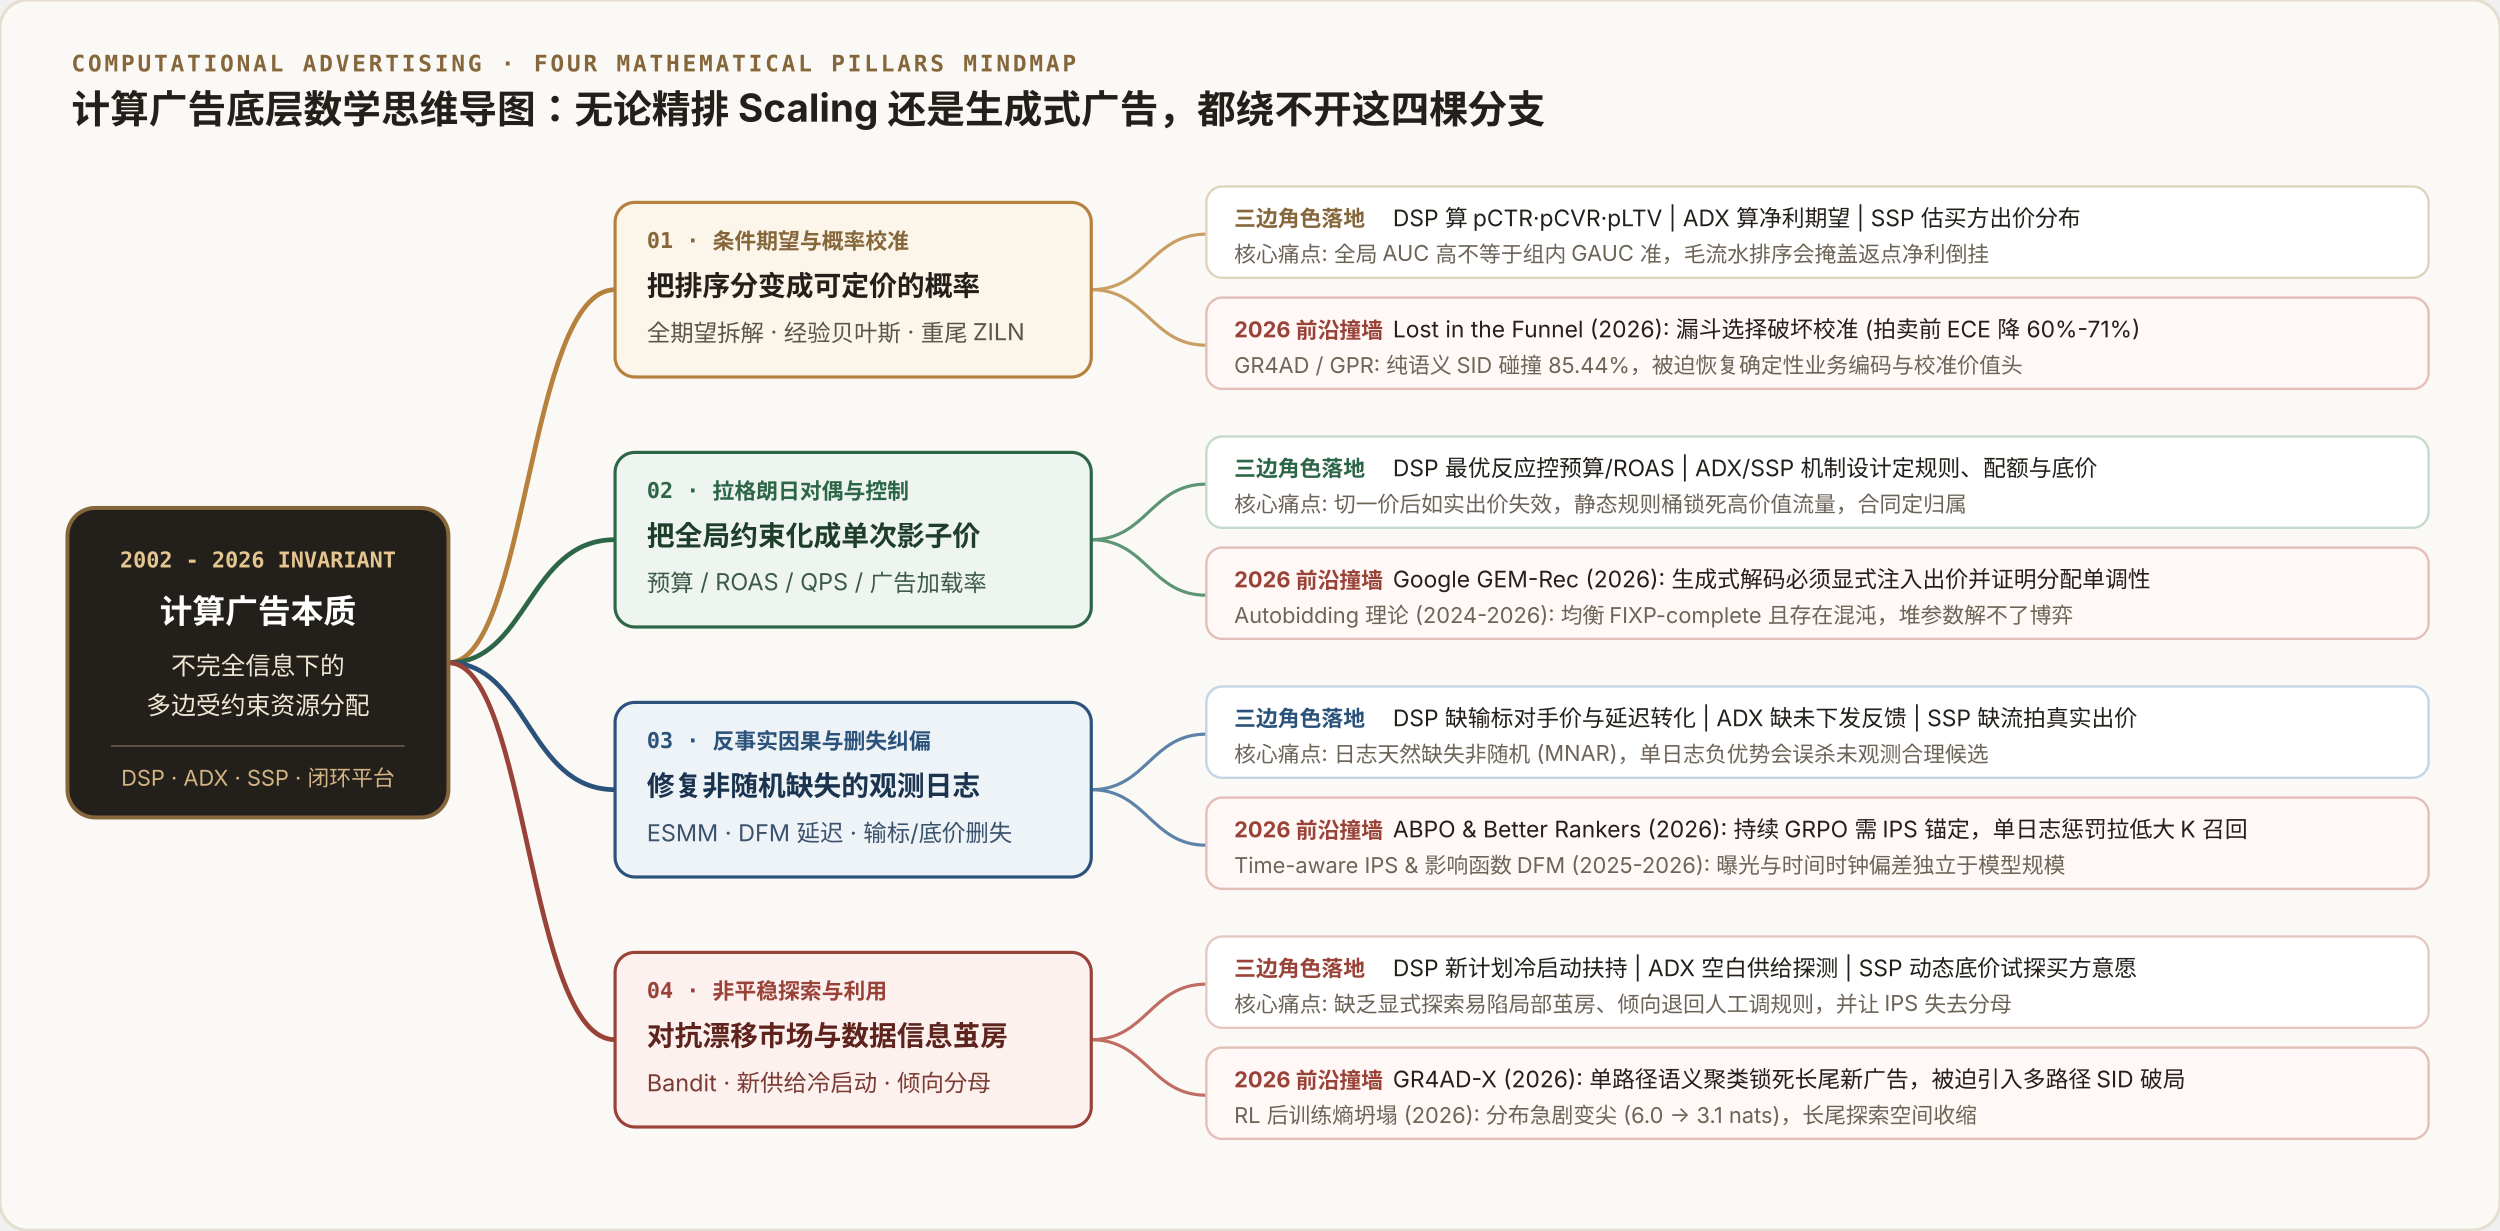
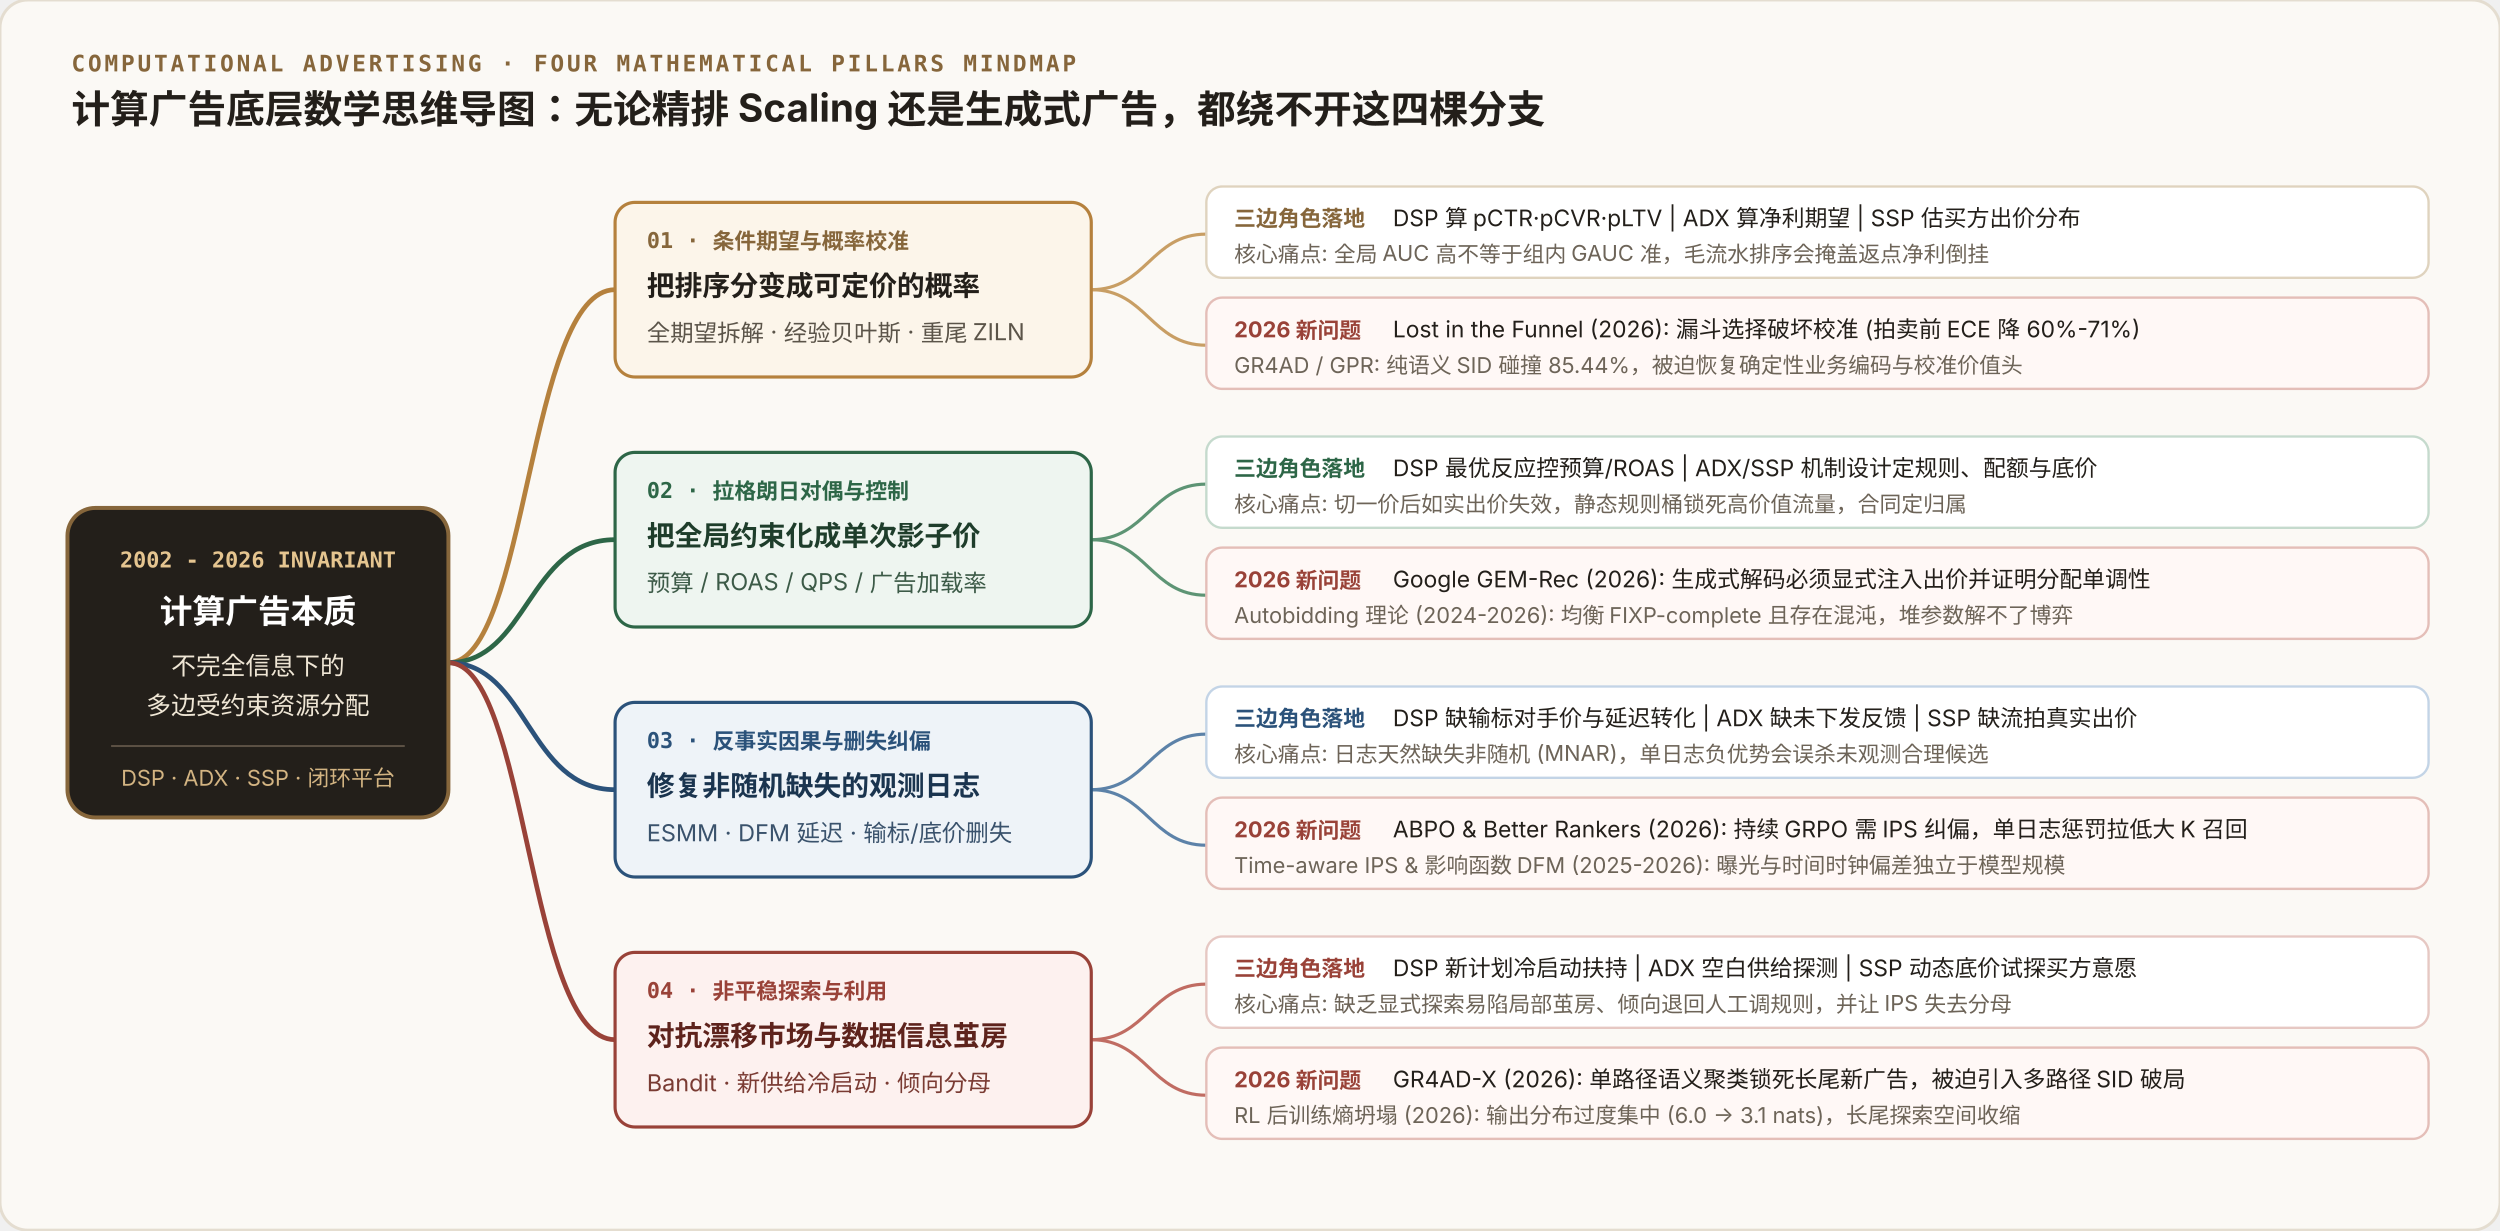
<svg xmlns="http://www.w3.org/2000/svg" viewBox="0 0 1260 620" width="1260" height="620" role="img" aria-label="计算广告底层四大数学支柱全景思维导图：从历史主线、三边生态到 2026 Scaling 与生成式广告的映射">
  <rect width="1260" height="620" rx="14" fill="#fbf9f5" stroke="#e4ddd0" stroke-width="1.5" />
  <text x="36" y="36" fill="#86663b" font-size="11.5" font-weight="700" letter-spacing="1.4" font-family="ui-monospace, SFMono-Regular, Menlo, monospace">COMPUTATIONAL ADVERTISING · FOUR MATHEMATICAL PILLARS MINDMAP</text>
  <text x="36" y="62" fill="#231f1a" font-size="19.5" font-weight="700" font-family="system-ui, -apple-system, 'PingFang SC', sans-serif">计算广告底层数学思维导图：无论精排 Scaling 还是生成式广告，都绕不开这四棵分支</text>
  <g fill="none" stroke-width="2.4" stroke-linecap="round">
    <path d="M 226 334 C 266 334, 266 146, 310 146" stroke="#b5813d" />
    <path d="M 226 334 C 266 334, 266 272, 310 272" stroke="#2d6647" />
    <path d="M 226 334 C 266 334, 266 398, 310 398" stroke="#2b527a" />
    <path d="M 226 334 C 266 334, 266 524, 310 524" stroke="#994238" />
  </g>
  <g fill="none" stroke-width="1.6" stroke-linecap="round">
    <path d="M 550 146 C 578 146, 580 118, 608 118" stroke="#c89e64" />
    <path d="M 550 146 C 578 146, 580 174, 608 174" stroke="#c89e64" />
    <path d="M 550 272 C 578 272, 580 244, 608 244" stroke="#5d9474" />
    <path d="M 550 272 C 578 272, 580 300, 608 300" stroke="#5d9474" />
    <path d="M 550 398 C 578 398, 580 370, 608 370" stroke="#5c82a8" />
    <path d="M 550 398 C 578 398, 580 426, 608 426" stroke="#5c82a8" />
    <path d="M 550 524 C 578 524, 580 496, 608 496" stroke="#c06c62" />
    <path d="M 550 524 C 578 524, 580 552, 608 552" stroke="#c06c62" />
  </g>
  <g font-family="system-ui, -apple-system, 'PingFang SC', sans-serif">
    <rect x="34" y="256" width="192" height="156" rx="14" fill="#231f1a" stroke="#86663b" stroke-width="2" />
    <text x="130" y="286" text-anchor="middle" fill="#e5c590" font-size="11" font-weight="700" font-family="ui-monospace, monospace">2002 - 2026 INVARIANT</text>
    <text x="130" y="314" text-anchor="middle" fill="#ffffff" font-size="16.5" font-weight="700">计算广告本质</text>
    <text x="130" y="340" text-anchor="middle" fill="#efe6d5" font-size="12.5">不完全信息下的</text>
    <text x="130" y="360" text-anchor="middle" fill="#efe6d5" font-size="12.5">多边受约束资源分配</text>
    <line x1="56" y1="376" x2="204" y2="376" stroke="#5c5144" stroke-width="1" />
    <text x="130" y="396" text-anchor="middle" fill="#d3b482" font-size="11">DSP · ADX · SSP · 闭环平台</text>
  </g>
  <g font-family="system-ui, -apple-system, 'PingFang SC', sans-serif">
    <rect x="310" y="102" width="240" height="88" rx="10" fill="#fcf5ea" stroke="#b5813d" stroke-width="1.6" />
    <text x="326" y="125" fill="#86663b" font-size="11" font-weight="700" font-family="ui-monospace, monospace">01 · 条件期望与概率校准</text>
    <text x="326" y="149" fill="#231f1a" font-size="14" font-weight="700">把排序分变成可定价的概率</text>
    <text x="326" y="172" fill="#5b5449" font-size="11.8">全期望拆解 · 经验贝叶斯 · 重尾 ZILN</text>
    <rect x="310" y="228" width="240" height="88" rx="10" fill="#eef5f0" stroke="#2d6647" stroke-width="1.6" />
    <text x="326" y="251" fill="#2d6647" font-size="11" font-weight="700" font-family="ui-monospace, monospace">02 · 拉格朗日对偶与控制</text>
    <text x="326" y="275" fill="#1e3d2b" font-size="14" font-weight="700">把全局约束化成单次影子价</text>
    <text x="326" y="298" fill="#3c5a47" font-size="11.8">预算 / ROAS / QPS / 广告加载率</text>
    <rect x="310" y="354" width="240" height="88" rx="10" fill="#eef3f8" stroke="#2b527a" stroke-width="1.6" />
    <text x="326" y="377" fill="#2b527a" font-size="11" font-weight="700" font-family="ui-monospace, monospace">03 · 反事实因果与删失纠偏</text>
    <text x="326" y="401" fill="#1a344f" font-size="14" font-weight="700">修复非随机缺失的观测日志</text>
    <text x="326" y="424" fill="#3a526c" font-size="11.8">ESMM · DFM 延迟 · 输标/底价删失</text>
    <rect x="310" y="480" width="240" height="88" rx="10" fill="#fdf1ef" stroke="#994238" stroke-width="1.6" />
    <text x="326" y="503" fill="#994238" font-size="11" font-weight="700" font-family="ui-monospace, monospace">04 · 非平稳探索与利用</text>
    <text x="326" y="527" fill="#5e231c" font-size="14" font-weight="700">对抗漂移市场与数据信息茧房</text>
    <text x="326" y="550" fill="#7a3b33" font-size="11.8">Bandit · 新供给冷启动 · 倾向分母</text>
  </g>
  <g font-family="system-ui, -apple-system, 'PingFang SC', sans-serif">
    <rect x="608" y="94" width="616" height="46" rx="8" fill="#ffffff" stroke="#dfd3be" stroke-width="1.2" />
    <text x="622" y="114" fill="#86663b" font-size="11" font-weight="700">三边角色落地</text>
    <text x="702" y="114" fill="#231f1a" font-size="11.5">DSP 算 pCTR·pCVR·pLTV | ADX 算净利期望 | SSP 估买方出价分布</text>
    <text x="622" y="132" fill="#6d6458" font-size="11">核心痛点: 全局 AUC 高不等于组内 GAUC 准，毛流水排序会掩盖返点净利倒挂</text>
    <rect x="608" y="150" width="616" height="46" rx="8" fill="#fff8f6" stroke="#e4beb8" stroke-width="1.2" />
-     <text x="622" y="170" fill="#994238" font-size="11" font-weight="700">2026 前沿撞墙</text>
+     <text x="622" y="170" fill="#994238" font-size="11" font-weight="700">2026 新问题</text>
    <text x="702" y="170" fill="#231f1a" font-size="11.5">Lost in the Funnel (2026): 漏斗选择破坏校准 (拍卖前 ECE 降 60%-71%)</text>
    <text x="622" y="188" fill="#6d6458" font-size="11">GR4AD / GPR: 纯语义 SID 碰撞 85.44%，被迫恢复确定性业务编码与校准价值头</text>
    <rect x="608" y="220" width="616" height="46" rx="8" fill="#ffffff" stroke="#c5dacd" stroke-width="1.2" />
    <text x="622" y="240" fill="#2d6647" font-size="11" font-weight="700">三边角色落地</text>
    <text x="702" y="240" fill="#231f1a" font-size="11.5">DSP 最优反应控预算/ROAS | ADX/SSP 机制设计定规则、配额与底价</text>
    <text x="622" y="258" fill="#6d6458" font-size="11">核心痛点: 切一价后如实出价失效，静态规则桶锁死高价值流量，合同定归属</text>
    <rect x="608" y="276" width="616" height="46" rx="8" fill="#fff8f6" stroke="#e4beb8" stroke-width="1.2" />
-     <text x="622" y="296" fill="#994238" font-size="11" font-weight="700">2026 前沿撞墙</text>
+     <text x="622" y="296" fill="#994238" font-size="11" font-weight="700">2026 新问题</text>
    <text x="702" y="296" fill="#231f1a" font-size="11.5">Google GEM-Rec (2026): 生成式解码必须显式注入出价并证明分配单调性</text>
    <text x="622" y="314" fill="#6d6458" font-size="11">Autobidding 理论 (2024-2026): 均衡 FIXP-complete 且存在混沌，堆参数解不了博弈</text>
    <rect x="608" y="346" width="616" height="46" rx="8" fill="#ffffff" stroke="#c3d4e6" stroke-width="1.2" />
    <text x="622" y="366" fill="#2b527a" font-size="11" font-weight="700">三边角色落地</text>
    <text x="702" y="366" fill="#231f1a" font-size="11.5">DSP 缺输标对手价与延迟转化 | ADX 缺未下发反馈 | SSP 缺流拍真实出价</text>
    <text x="622" y="384" fill="#6d6458" font-size="11">核心痛点: 日志天然缺失非随机 (MNAR)，单日志负优势会误杀未观测合理候选</text>
    <rect x="608" y="402" width="616" height="46" rx="8" fill="#fff8f6" stroke="#e4beb8" stroke-width="1.2" />
-     <text x="622" y="422" fill="#994238" font-size="11" font-weight="700">2026 前沿撞墙</text>
-     <text x="702" y="422" fill="#231f1a" font-size="11.5">ABPO &amp; Better Rankers (2026): 持续 GRPO 需 IPS 锚定，单日志惩罚拉低大 K 召回</text>
+     <text x="622" y="422" fill="#994238" font-size="11" font-weight="700">2026 新问题</text>
+     <text x="702" y="422" fill="#231f1a" font-size="11.5">ABPO &amp; Better Rankers (2026): 持续 GRPO 需 IPS 纠偏，单日志惩罚拉低大 K 召回</text>
    <text x="622" y="440" fill="#6d6458" font-size="11">Time-aware IPS &amp; 影响函数 DFM (2025-2026): 曝光与时间时钟偏差独立于模型规模</text>
    <rect x="608" y="472" width="616" height="46" rx="8" fill="#ffffff" stroke="#e6c8c3" stroke-width="1.2" />
    <text x="622" y="492" fill="#994238" font-size="11" font-weight="700">三边角色落地</text>
    <text x="702" y="492" fill="#231f1a" font-size="11.5">DSP 新计划冷启动扶持 | ADX 空白供给探测 | SSP 动态底价试探买方意愿</text>
    <text x="622" y="510" fill="#6d6458" font-size="11">核心痛点: 缺乏显式探索易陷局部茧房、倾向退回人工调规则，并让 IPS 失去分母</text>
    <rect x="608" y="528" width="616" height="46" rx="8" fill="#fff8f6" stroke="#e4beb8" stroke-width="1.2" />
-     <text x="622" y="548" fill="#994238" font-size="11" font-weight="700">2026 前沿撞墙</text>
+     <text x="622" y="548" fill="#994238" font-size="11" font-weight="700">2026 新问题</text>
    <text x="702" y="548" fill="#231f1a" font-size="11.5">GR4AD-X (2026): 单路径语义聚类锁死长尾新广告，被迫引入多路径 SID 破局</text>
-     <text x="622" y="566" fill="#6d6458" font-size="11">RL 后训练熵坍塌 (2026): 分布急剧变尖 (6.0 -&gt; 3.1 nats)，长尾探索空间收缩</text>
+     <text x="622" y="566" fill="#6d6458" font-size="11">RL 后训练熵坍塌 (2026): 输出分布过度集中 (6.0 -&gt; 3.1 nats)，长尾探索空间收缩</text>
  </g>
</svg>
